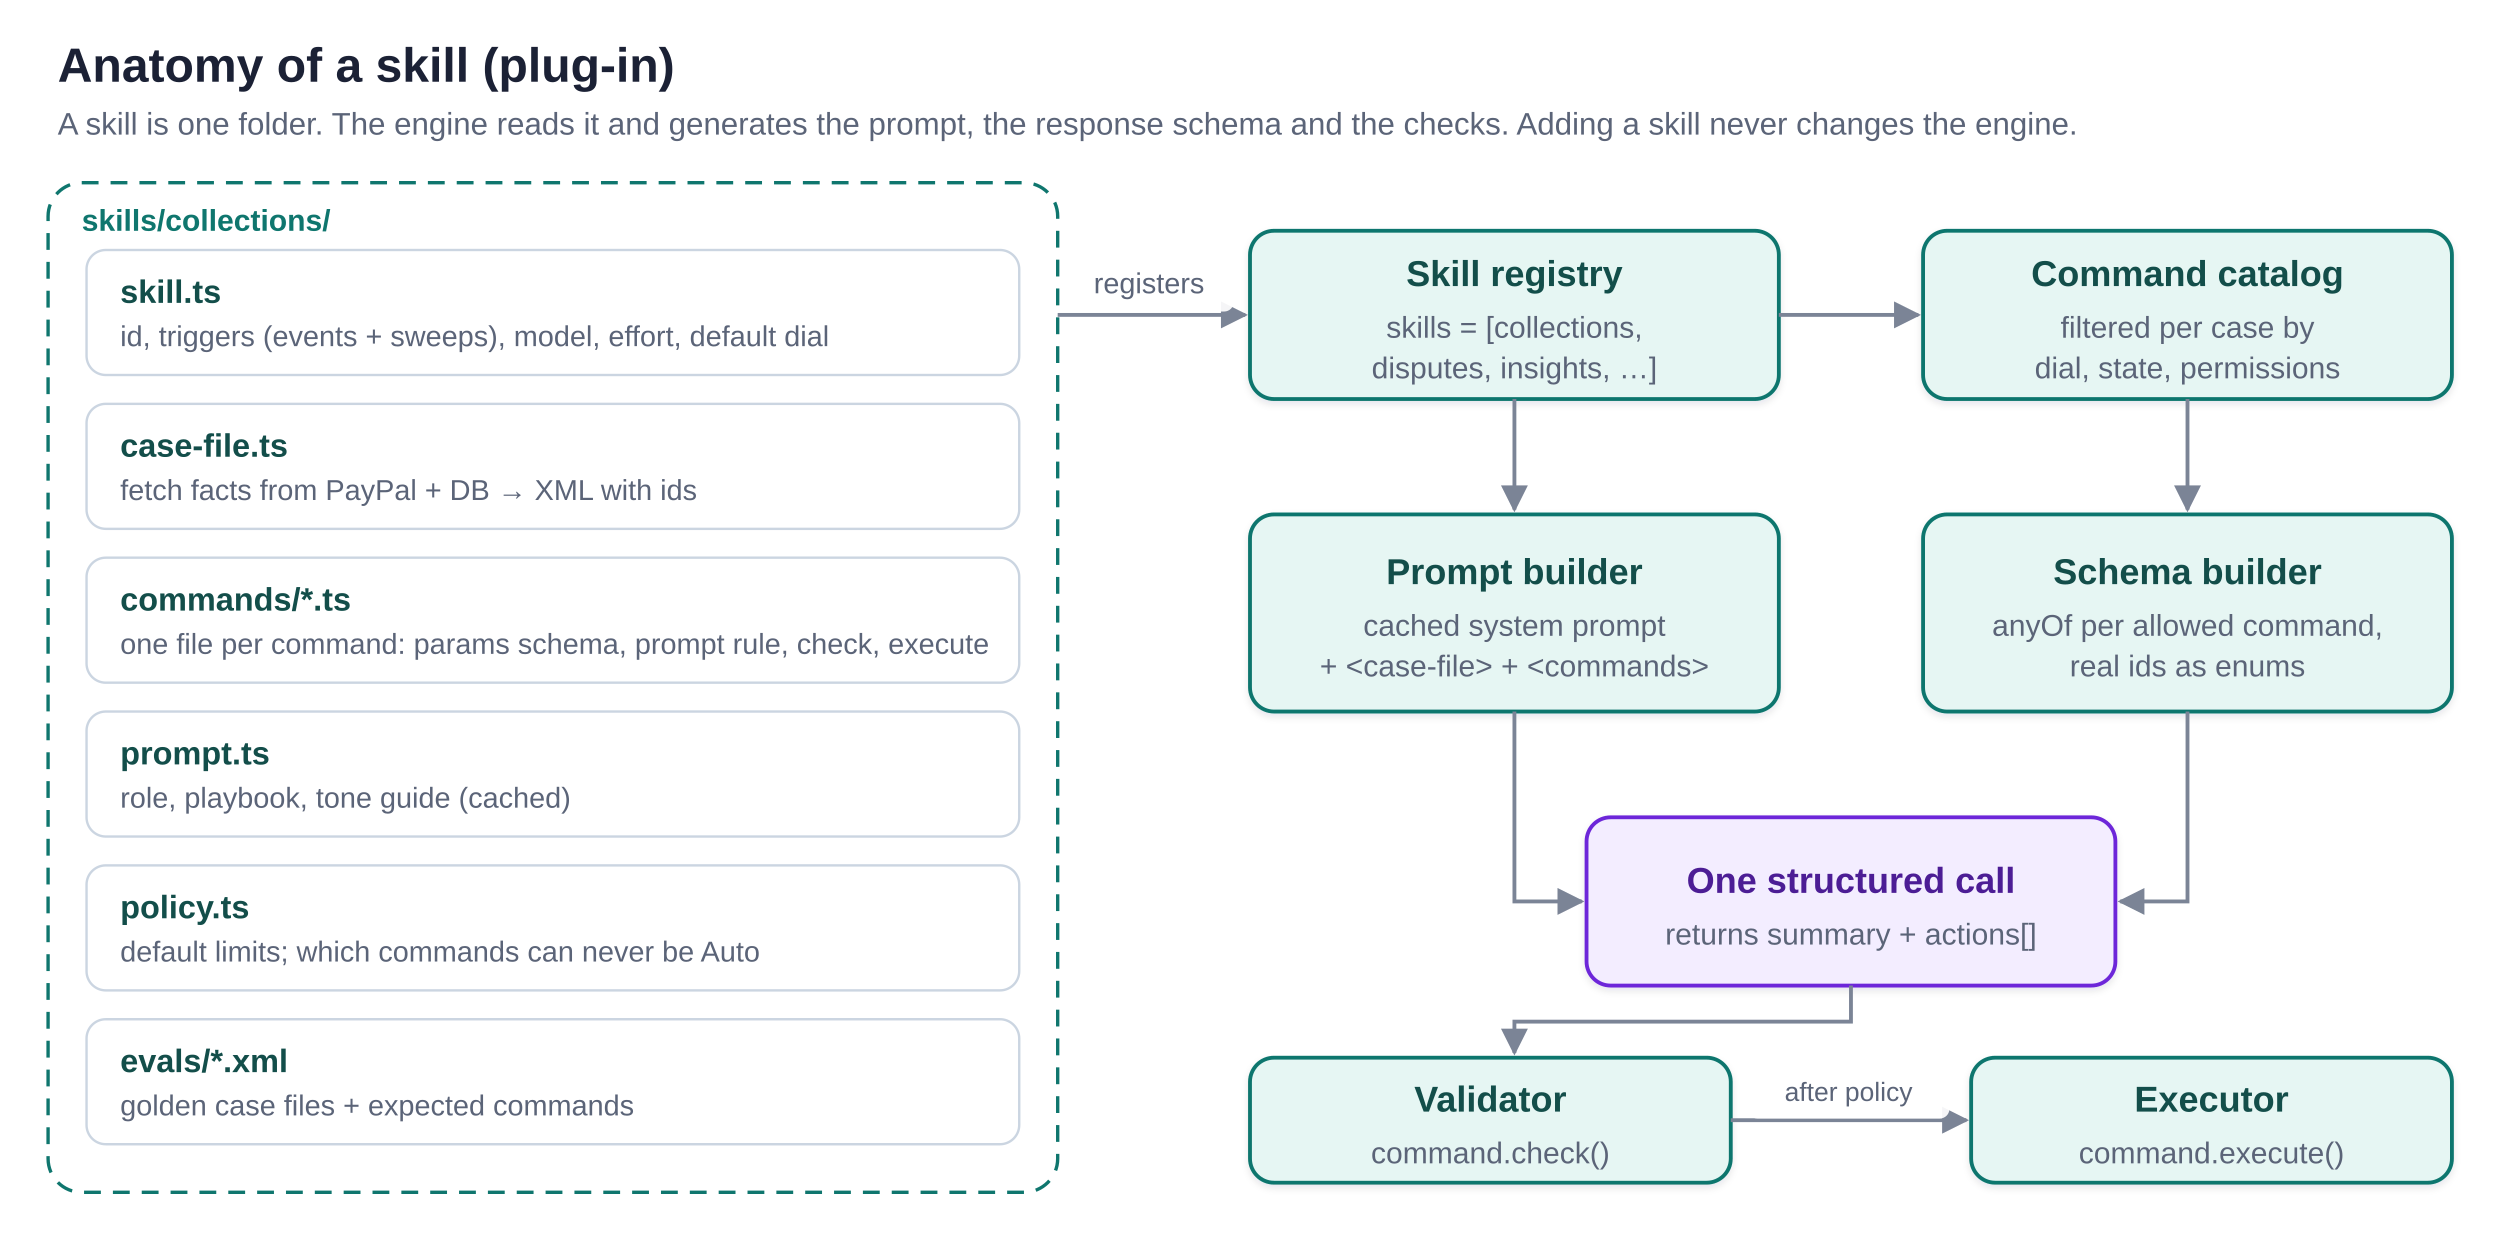
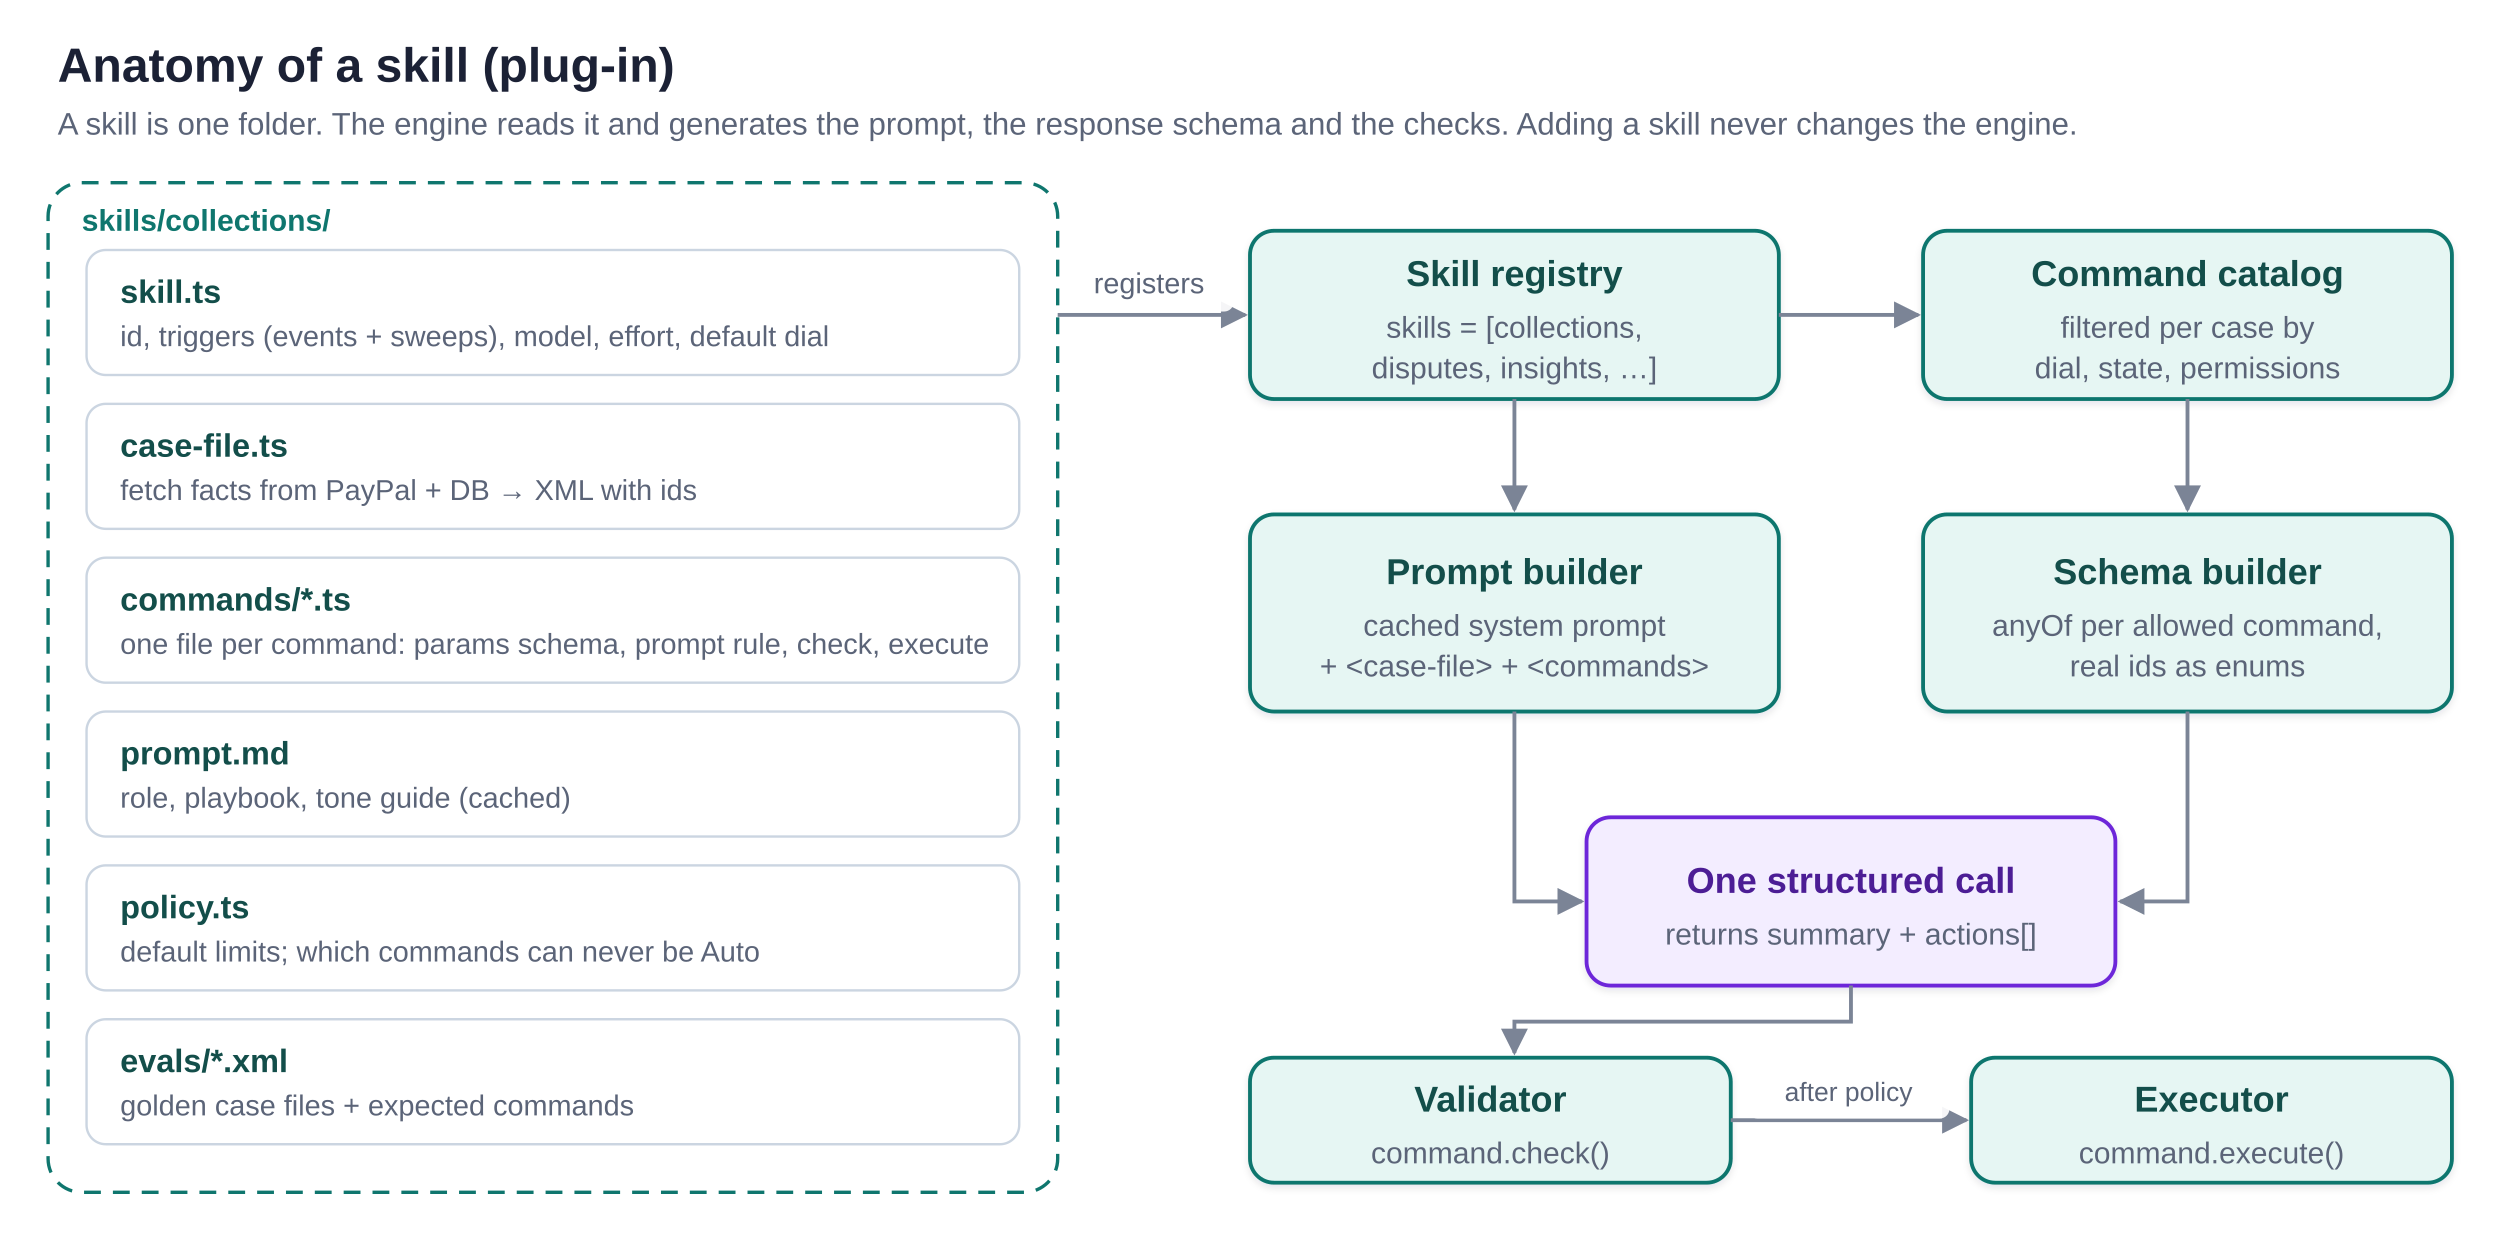
<svg xmlns="http://www.w3.org/2000/svg" viewBox="0 0 1040 520" width="1040" height="520" font-family="-apple-system, 'Segoe UI', 'Helvetica Neue', Arial, sans-serif" role="img" aria-label="Anatomy of a Pyp skill plug-in">
  <defs>
    <marker id="ah" viewBox="0 0 10 10" refX="9" refY="5" markerWidth="7" markerHeight="7" orient="auto-start-reverse">
      <path d="M0,0 L10,5 L0,10 z" fill="#7b8496" />
    </marker>
    <marker id="ahv" viewBox="0 0 10 10" refX="9" refY="5" markerWidth="7" markerHeight="7" orient="auto-start-reverse">
      <path d="M0,0 L10,5 L0,10 z" fill="#6d28d9" />
    </marker>
    <marker id="ahr" viewBox="0 0 10 10" refX="9" refY="5" markerWidth="7" markerHeight="7" orient="auto-start-reverse">
      <path d="M0,0 L10,5 L0,10 z" fill="#b91c1c" />
    </marker>
    <marker id="ahb" viewBox="0 0 10 10" refX="9" refY="5" markerWidth="7" markerHeight="7" orient="auto-start-reverse">
      <path d="M0,0 L10,5 L0,10 z" fill="#1d4ed8" />
    </marker>
    <marker id="aht" viewBox="0 0 10 10" refX="9" refY="5" markerWidth="7" markerHeight="7" orient="auto-start-reverse">
      <path d="M0,0 L10,5 L0,10 z" fill="#0f766e" />
    </marker>
    <filter id="sh" x="-5%" y="-5%" width="110%" height="120%">
      <feDropShadow dx="0" dy="1.5" stdDeviation="1.5" flood-color="#0f172a" flood-opacity="0.10" />
    </filter>
  </defs>
  <rect x="0" y="0" width="1040" height="520" fill="#ffffff" />
  <text x="24" y="34" font-size="20" font-weight="750" fill="#1b2135" text-anchor="start">Anatomy of a skill (plug-in)</text>
  <text x="24" y="56" font-size="13" font-weight="400" fill="#5b6478" text-anchor="start">A skill is one folder. The engine reads it and generates the prompt, the response schema and the checks. Adding a skill never changes the engine.</text>
  <rect x="20" y="76" width="420" height="420" rx="14" fill="none" stroke="#0f766e" stroke-width="1.4" stroke-dasharray="7 5" />
  <text x="34" y="96" font-size="12.5" font-weight="700" fill="#0f766e" text-anchor="start">skills/collections/</text>
  <rect x="36" y="104" width="388" height="52" rx="8" fill="#fff" stroke="#cbd5e1" />
  <text x="50" y="126" font-size="13.5" font-weight="700" fill="#134e4a" text-anchor="start">skill.ts</text>
  <text x="50" y="144" font-size="12" font-weight="400" fill="#5b6478" text-anchor="start">id, triggers (events + sweeps), model, effort, default dial</text>
  <rect x="36" y="168" width="388" height="52" rx="8" fill="#fff" stroke="#cbd5e1" />
  <text x="50" y="190" font-size="13.5" font-weight="700" fill="#134e4a" text-anchor="start">case-file.ts</text>
  <text x="50" y="208" font-size="12" font-weight="400" fill="#5b6478" text-anchor="start">fetch facts from PayPal + DB → XML with ids</text>
  <rect x="36" y="232" width="388" height="52" rx="8" fill="#fff" stroke="#cbd5e1" />
  <text x="50" y="254" font-size="13.5" font-weight="700" fill="#134e4a" text-anchor="start">commands/*.ts</text>
  <text x="50" y="272" font-size="12" font-weight="400" fill="#5b6478" text-anchor="start">one file per command: params schema, prompt rule, check, execute</text>
  <rect x="36" y="296" width="388" height="52" rx="8" fill="#fff" stroke="#cbd5e1" />
-   <text x="50" y="318" font-size="13.5" font-weight="700" fill="#134e4a" text-anchor="start">prompt.ts</text>
+   <text x="50" y="318" font-size="13.5" font-weight="700" fill="#134e4a" text-anchor="start">prompt.md</text>
  <text x="50" y="336" font-size="12" font-weight="400" fill="#5b6478" text-anchor="start">role, playbook, tone guide (cached)</text>
  <rect x="36" y="360" width="388" height="52" rx="8" fill="#fff" stroke="#cbd5e1" />
  <text x="50" y="382" font-size="13.5" font-weight="700" fill="#134e4a" text-anchor="start">policy.ts</text>
  <text x="50" y="400" font-size="12" font-weight="400" fill="#5b6478" text-anchor="start">default limits; which commands can never be Auto</text>
  <rect x="36" y="424" width="388" height="52" rx="8" fill="#fff" stroke="#cbd5e1" />
  <text x="50" y="446" font-size="13.5" font-weight="700" fill="#134e4a" text-anchor="start">evals/*.xml</text>
  <text x="50" y="464" font-size="12" font-weight="400" fill="#5b6478" text-anchor="start">golden case files + expected commands</text>
  <rect x="520" y="96" width="220" height="70" rx="10" fill="#e6f6f3" stroke="#0f766e" stroke-width="1.6" filter="url(#sh)" />
  <text x="630" y="119" font-size="15" font-weight="650" fill="#134e4a" text-anchor="middle">Skill registry</text>
  <text x="630" y="140.5" font-size="12.5" font-weight="400" fill="#5b6478" text-anchor="middle">skills = [collections,</text>
  <text x="630" y="157.375" font-size="12.5" font-weight="400" fill="#5b6478" text-anchor="middle">disputes, insights, …]</text>
  <rect x="800" y="96" width="220" height="70" rx="10" fill="#e6f6f3" stroke="#0f766e" stroke-width="1.6" filter="url(#sh)" />
  <text x="910" y="119" font-size="15" font-weight="650" fill="#134e4a" text-anchor="middle">Command catalog</text>
  <text x="910" y="140.5" font-size="12.5" font-weight="400" fill="#5b6478" text-anchor="middle">filtered per case by</text>
  <text x="910" y="157.375" font-size="12.5" font-weight="400" fill="#5b6478" text-anchor="middle">dial, state, permissions</text>
  <rect x="520" y="214" width="220" height="82" rx="10" fill="#e6f6f3" stroke="#0f766e" stroke-width="1.6" filter="url(#sh)" />
  <text x="630" y="243" font-size="15" font-weight="650" fill="#134e4a" text-anchor="middle">Prompt builder</text>
  <text x="630" y="264.5" font-size="12.5" font-weight="400" fill="#5b6478" text-anchor="middle">cached system prompt</text>
  <text x="630" y="281.375" font-size="12.5" font-weight="400" fill="#5b6478" text-anchor="middle">+ &lt;case-file&gt; + &lt;commands&gt;</text>
  <rect x="800" y="214" width="220" height="82" rx="10" fill="#e6f6f3" stroke="#0f766e" stroke-width="1.6" filter="url(#sh)" />
  <text x="910" y="243" font-size="15" font-weight="650" fill="#134e4a" text-anchor="middle">Schema builder</text>
  <text x="910" y="264.5" font-size="12.5" font-weight="400" fill="#5b6478" text-anchor="middle">anyOf per allowed command,</text>
  <text x="910" y="281.375" font-size="12.5" font-weight="400" fill="#5b6478" text-anchor="middle">real ids as enums</text>
  <rect x="660" y="340" width="220" height="70" rx="10" fill="#f3edff" stroke="#6d28d9" stroke-width="1.6" filter="url(#sh)" />
  <text x="770" y="371.438" font-size="15" font-weight="650" fill="#4c1d95" text-anchor="middle">One structured call</text>
  <text x="770" y="392.938" font-size="12.5" font-weight="400" fill="#5b6478" text-anchor="middle">returns summary + actions[]</text>
  <rect x="520" y="440" width="200" height="52" rx="10" fill="#e6f6f3" stroke="#0f766e" stroke-width="1.6" filter="url(#sh)" />
  <text x="620" y="462.438" font-size="15" font-weight="650" fill="#134e4a" text-anchor="middle">Validator</text>
  <text x="620" y="483.938" font-size="12.5" font-weight="400" fill="#5b6478" text-anchor="middle">command.check()</text>
  <rect x="820" y="440" width="200" height="52" rx="10" fill="#e6f6f3" stroke="#0f766e" stroke-width="1.6" filter="url(#sh)" />
  <text x="920" y="462.438" font-size="15" font-weight="650" fill="#134e4a" text-anchor="middle">Executor</text>
  <text x="920" y="483.938" font-size="12.5" font-weight="400" fill="#5b6478" text-anchor="middle">command.execute()</text>
  <path d="M440,131 L518,131" fill="none" stroke="#7b8496" stroke-width="1.6" marker-end="url(#ah)" />
  <rect x="442.76" y="110" width="70.48" height="19.6" rx="4" fill="#ffffff" opacity="0.92" />
  <text x="478" y="122" font-size="12" font-weight="400" fill="#5b6478" text-anchor="middle">registers</text>
  <path d="M740,131 L798,131" fill="none" stroke="#7b8496" stroke-width="1.6" marker-end="url(#ah)" />
  <path d="M630,166 L630,212" fill="none" stroke="#7b8496" stroke-width="1.6" marker-end="url(#ah)" />
  <path d="M910,166 L910,212" fill="none" stroke="#7b8496" stroke-width="1.6" marker-end="url(#ah)" />
  <path d="M630,296 L630,375 L658,375" fill="none" stroke="#7b8496" stroke-width="1.6" marker-end="url(#ah)" />
  <path d="M910,296 L910,375 L882,375" fill="none" stroke="#7b8496" stroke-width="1.6" marker-end="url(#ah)" />
  <path d="M770,410 L770,425 L630,425 L630,438" fill="none" stroke="#7b8496" stroke-width="1.6" marker-end="url(#ah)" />
  <path d="M720,466 L818,466" fill="none" stroke="#7b8496" stroke-width="1.6" marker-end="url(#ah)" />
  <rect x="727.04" y="447" width="83.92" height="18.3" rx="4" fill="#ffffff" opacity="0.92" />
  <text x="769" y="458" font-size="11" font-weight="400" fill="#5b6478" text-anchor="middle">after policy</text>
</svg>
